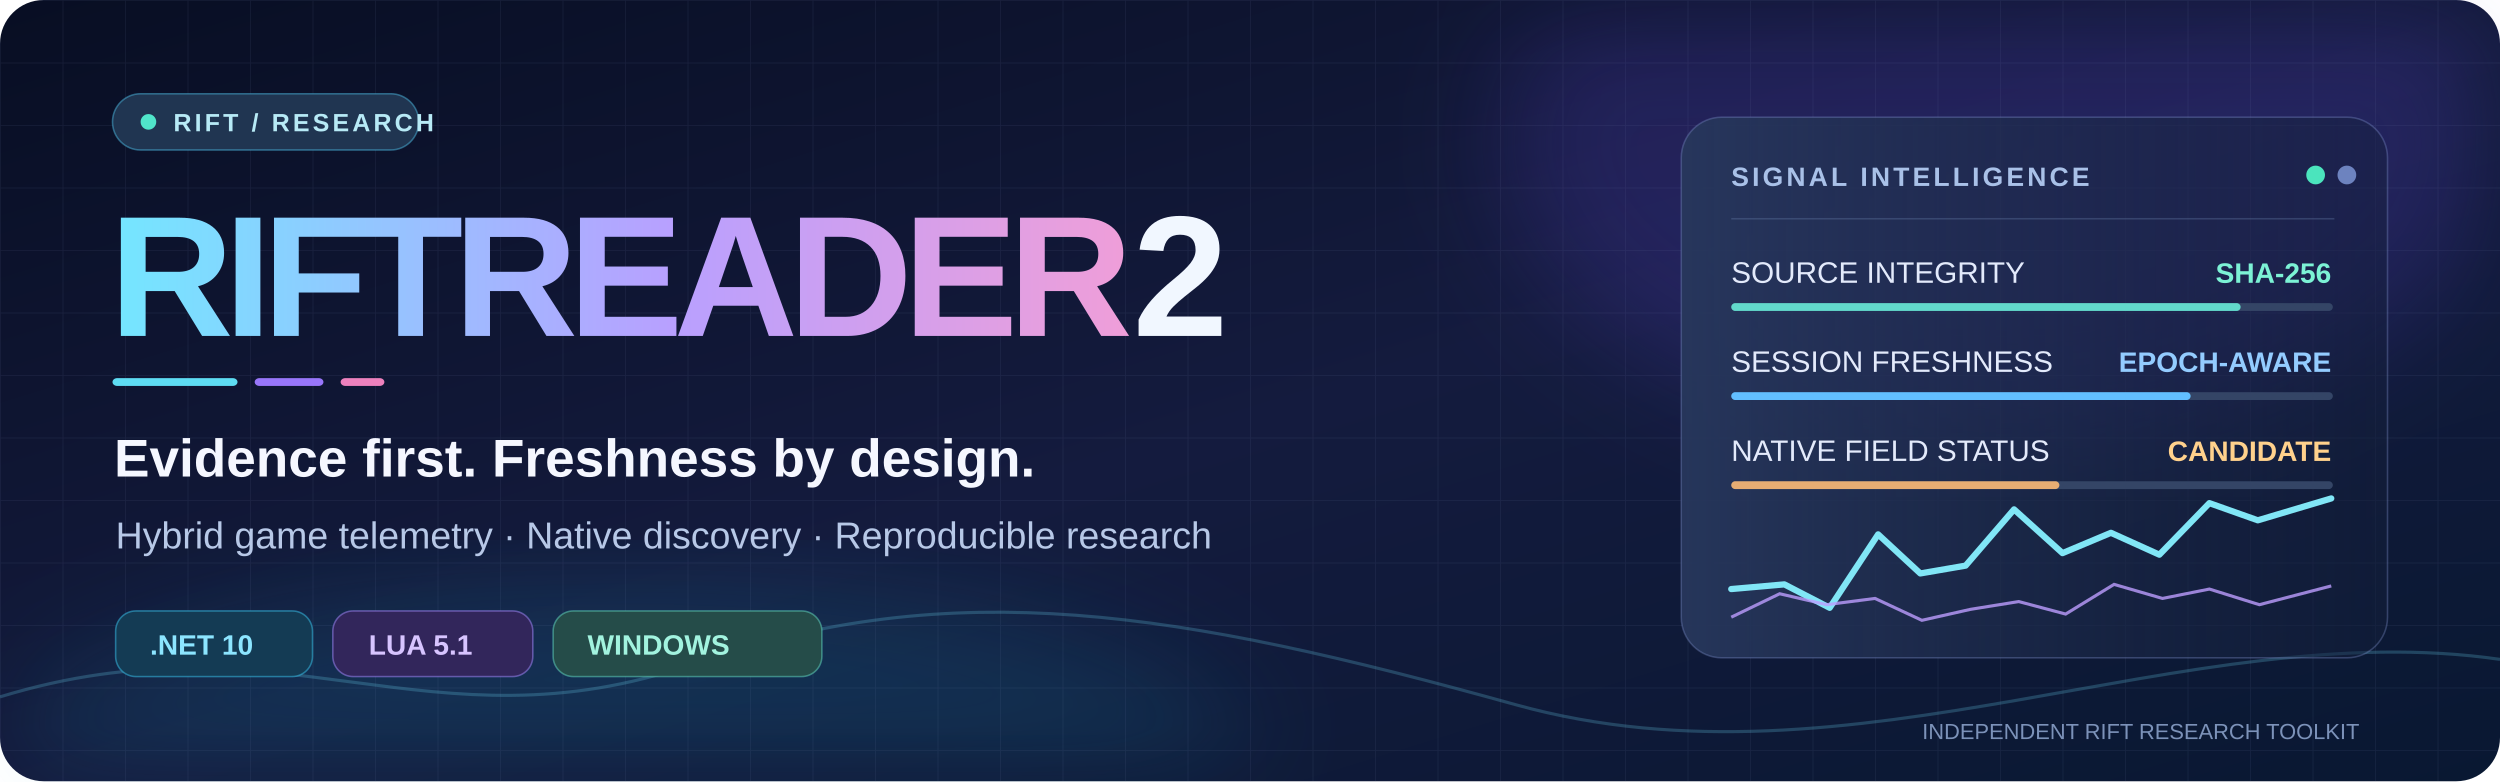
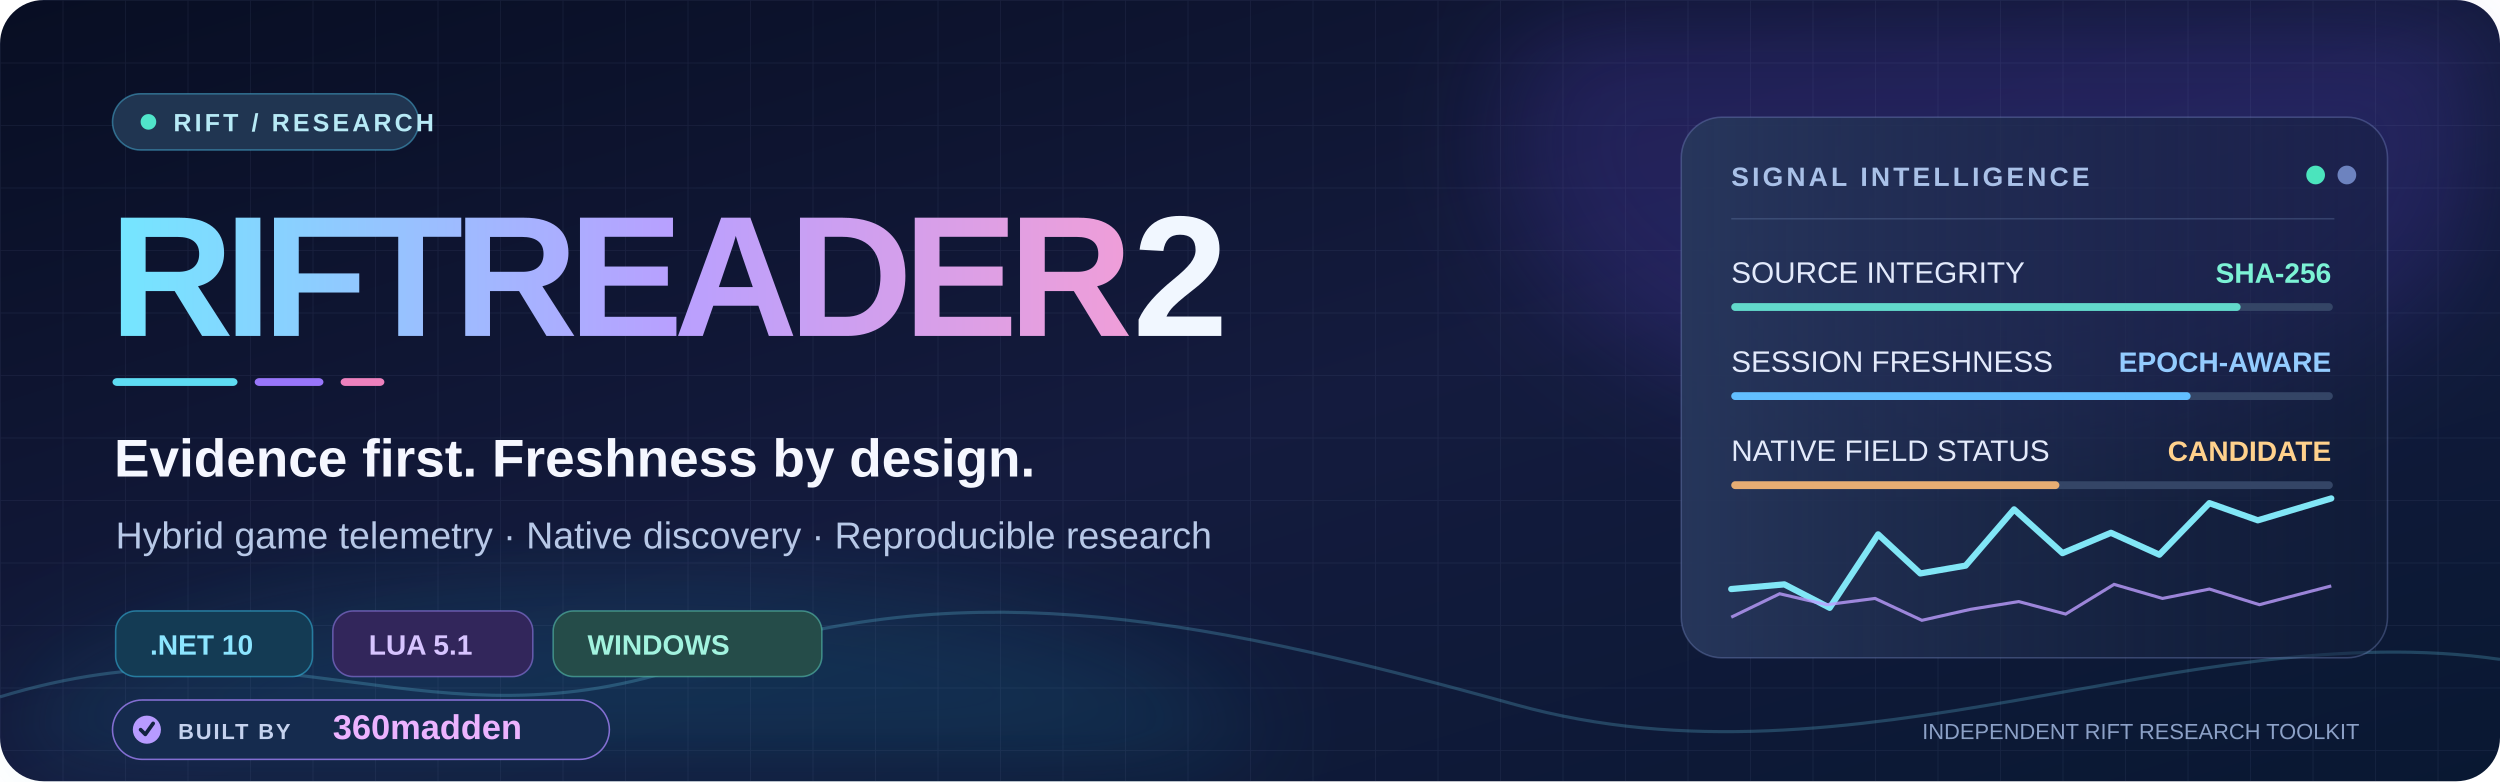
<svg xmlns="http://www.w3.org/2000/svg" viewBox="0 0 1600 500" role="img" aria-labelledby="title desc">
  <defs>
    <linearGradient id="bg" x1="0" y1="0" x2="1" y2="1">
      <stop stop-color="#080e23" />
      <stop offset=".52" stop-color="#141b3e" />
      <stop offset="1" stop-color="#091832" />
    </linearGradient>
    <linearGradient id="brand" x1="0" x2="1" y1="0" y2="0">
      <stop stop-color="#75e5ff" />
      <stop offset=".5" stop-color="#b8a0ff" />
      <stop offset="1" stop-color="#fa9ed1" />
    </linearGradient>
    <linearGradient id="card" x1="0" y1="0" x2="1" y2="0">
      <stop stop-color="#27375c" stop-opacity=".95" />
      <stop offset="1" stop-color="#131e3a" stop-opacity=".45" />
    </linearGradient>
    <pattern id="grid" width="40" height="40" patternUnits="userSpaceOnUse">
      <path d="M40 0H0V40" fill="none" stroke="#8090c2" stroke-opacity=".11" stroke-width="1" />
    </pattern>
    <filter id="glow">
      <feGaussianBlur stdDeviation="36" />
    </filter>
  </defs>
  <rect width="1600" height="500" rx="28" fill="url(#bg)" />
  <ellipse cx="1280" cy="90" rx="320" ry="190" fill="#6749e6" opacity=".19" filter="url(#glow)" />
  <ellipse cx="400" cy="490" rx="400" ry="120" fill="#16a6c8" opacity=".16" filter="url(#glow)" />
  <rect width="1600" height="500" rx="28" fill="url(#grid)" />
  <path d="M0 446C180 391 275 483 443 425S754 391 970 451 1400 393 1600 422" fill="none" stroke="#70daf8" stroke-width="2" opacity=".23" />
  <rect x="72" y="60" width="196" height="36" rx="18" fill="#203551" stroke="#4bb6df" stroke-opacity=".5" />
  <circle cx="95" cy="78" r="5" fill="#50e5ca" />
  <text x="111" y="84" fill="#b7eaf6" font-size="16" font-family="Segoe UI,Arial,sans-serif" font-weight="700" letter-spacing="2">RIFT / RESEARCH</text>
  <text x="70" y="215" font-size="110" font-family="Segoe UI,Arial,sans-serif" letter-spacing="-6" font-weight="800" fill="url(#brand)">RIFTREADER<tspan font-weight="900" fill="#f1f7ff">2</tspan>
  </text>
  <rect x="72" y="242" width="80" height="5" rx="3" fill="#5edcf3" />
  <rect x="163" y="242" width="44" height="5" rx="3" fill="#9876fa" />
  <rect x="218" y="242" width="28" height="5" rx="3" fill="#ed81bd" />
  <text x="73" y="305" font-size="34" font-family="Segoe UI,Arial,sans-serif" font-weight="650" fill="#f5f7ff">Evidence first. Freshness by design.</text>
  <text x="74" y="351" font-size="24" font-family="Segoe UI,Arial,sans-serif" fill="#b7c8e7">Hybrid game telemetry · Native discovery · Reproducible research</text>
  <g font-family="Segoe UI,Arial,sans-serif" font-size="18" font-weight="700">
    <rect x="74" y="391" rx="13" width="126" height="42" fill="#143b54" stroke="#39c5ee" stroke-opacity=".5" />
    <text x="96" y="419" fill="#8ce5ff">.NET 10</text>
    <rect x="213" y="391" rx="13" width="128" height="42" fill="#32265b" stroke="#a48bff" stroke-opacity=".5" />
    <text x="236" y="419" fill="#d7c4ff">LUA 5.1</text>
    <rect x="354" y="391" rx="13" width="172" height="42" fill="#254c49" stroke="#62dac3" stroke-opacity=".5" />
    <text x="376" y="419" fill="#a2f3df">WINDOWS</text>
  </g>
  <g transform="translate(1076 75)" font-family="Segoe UI,Arial,sans-serif">
    <rect width="452" height="346" rx="26" fill="url(#card)" stroke="#869bd9" stroke-opacity=".32" />
    <text x="32" y="44" fill="#a9c1e8" font-size="17" font-weight="700" letter-spacing="2">SIGNAL INTELLIGENCE</text>
    <circle cx="406" cy="37" r="6" fill="#4be4bd" />
    <circle cx="426" cy="37" r="6" fill="#6d83bf" />
    <line x1="32" y1="65" x2="418" y2="65" stroke="#647ca6" stroke-opacity=".35" />
    <text x="32" y="106" fill="#e3eafb" font-size="19">SOURCE INTEGRITY</text>
    <text x="416" y="106" fill="#7cf2d5" text-anchor="end" font-size="18" font-weight="700">SHA-256</text>
    <rect x="32" y="119" width="385" height="5" rx="2.5" fill="#344566" />
    <rect x="32" y="119" width="326" height="5" rx="2.5" fill="#62d9cb" />
    <text x="32" y="163" fill="#e3eafb" font-size="19">SESSION FRESHNESS</text>
    <text x="416" y="163" fill="#93ccff" text-anchor="end" font-size="18" font-weight="700">EPOCH-AWARE</text>
    <rect x="32" y="176" width="385" height="5" rx="2.5" fill="#344566" />
    <rect x="32" y="176" width="294" height="5" rx="2.5" fill="#62bfff" />
    <text x="32" y="220" fill="#e3eafb" font-size="19">NATIVE FIELD STATUS</text>
    <text x="416" y="220" fill="#ffd18c" text-anchor="end" font-size="18" font-weight="700">CANDIDATE</text>
    <rect x="32" y="233" width="385" height="5" rx="2.5" fill="#344566" />
    <rect x="32" y="233" width="210" height="5" rx="2.5" fill="#e7ad73" />
    <path d="M32 302L66 299 95 314 126 267 153 292 182 287 213 251 244 279 275 266 306 280 338 247 369 258 416 244" fill="none" stroke="#81e6f6" stroke-width="4" stroke-linejoin="round" stroke-linecap="round" />
    <path d="M32 320L63 305 93 312 124 308 154 322 185 315 216 310 246 318 277 299 308 308 338 302 370 312 416 300" fill="none" stroke="#bd9dff" stroke-width="2" opacity=".8" />
  </g>
-   <text x="1510" y="473" font-size="14" font-family="Segoe UI,Arial,sans-serif" text-anchor="end" fill="#7c92b9">INDEPENDENT RIFT RESEARCH TOOLKIT</text>
+   <g transform="translate(72 448)" font-family="Segoe UI,Arial,sans-serif">
+     <rect width="318" height="38" rx="19" fill="#152b4e" stroke="#967bea" stroke-opacity=".85" />
+     <circle cx="22" cy="19" r="9" fill="#b89bff" />
+     <path d="M18 19l3 3 5-7" fill="none" stroke="#142241" stroke-width="2.4" stroke-linecap="round" stroke-linejoin="round" />
+     <text x="42" y="25" font-size="14" font-weight="750" letter-spacing="1.2" fill="#c5d2ee">BUILT BY</text>
+     <text x="141" y="25" font-size="22" font-weight="800" fill="#ecb3ff">360madden</text>
+   </g>
+   <text x="1510" y="473" font-size="14" font-family="Segoe UI,Arial,sans-serif" text-anchor="end" fill="#8ca1c7">INDEPENDENT RIFT RESEARCH TOOLKIT</text>
</svg>
